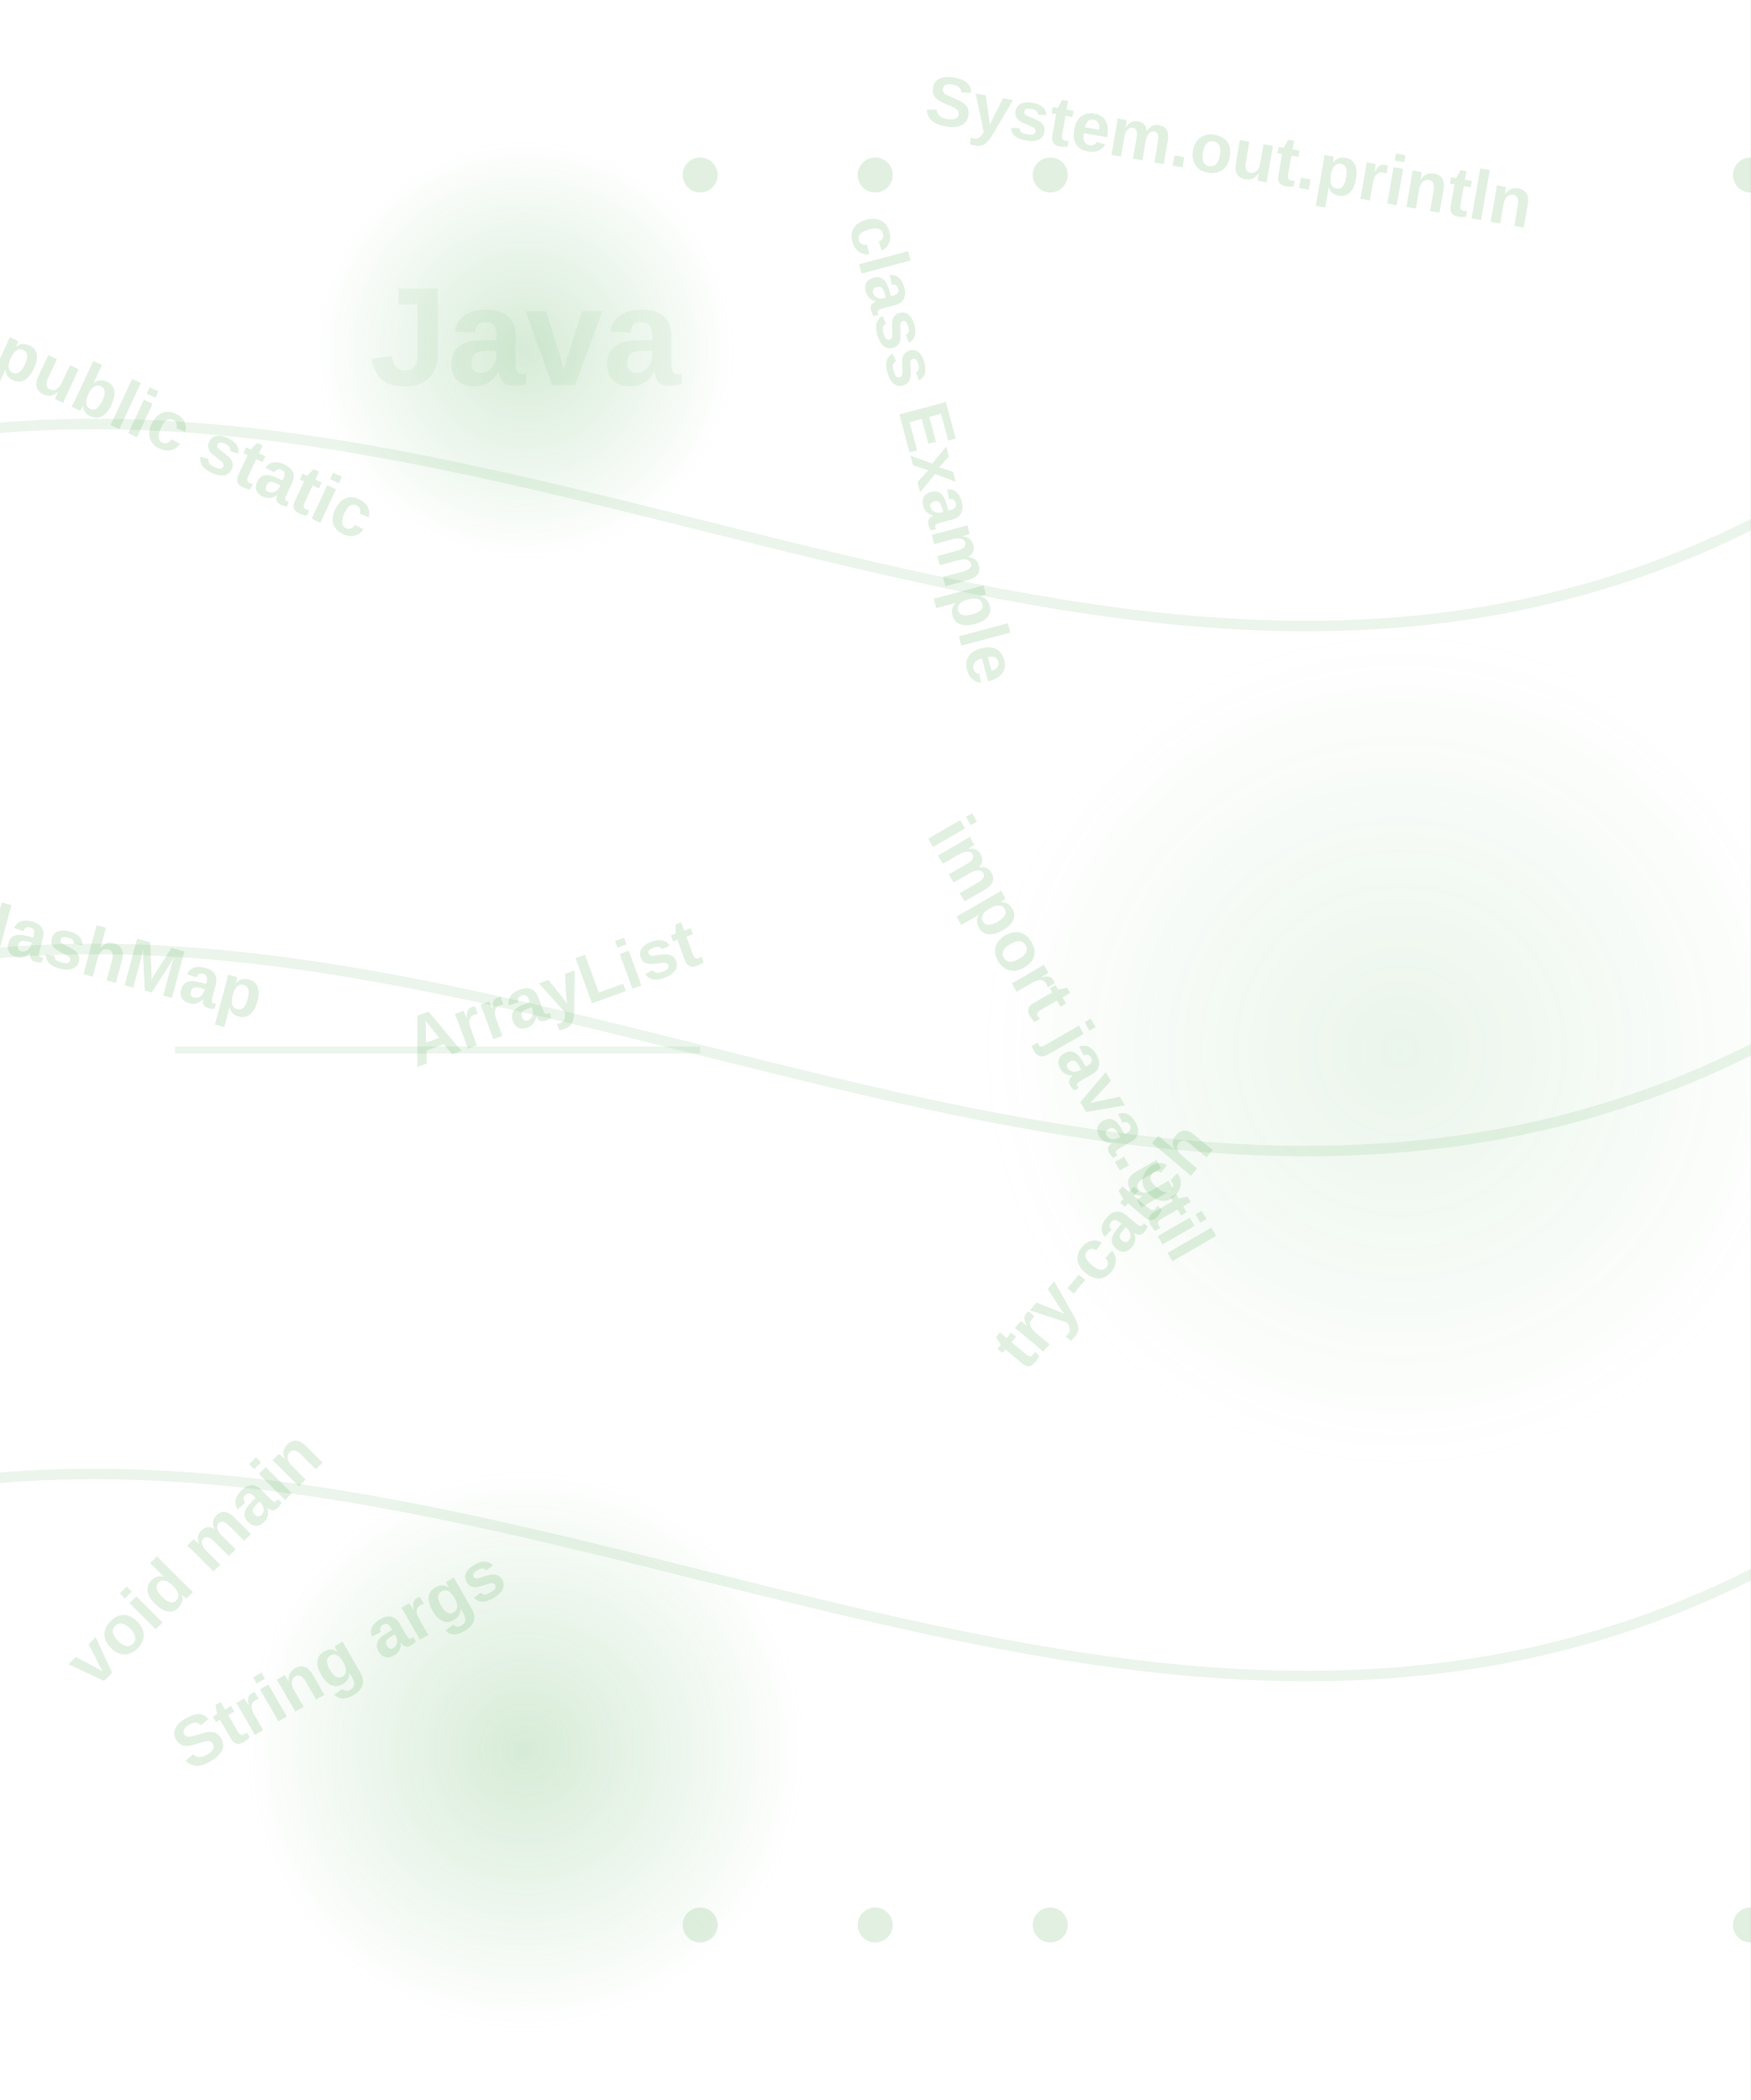
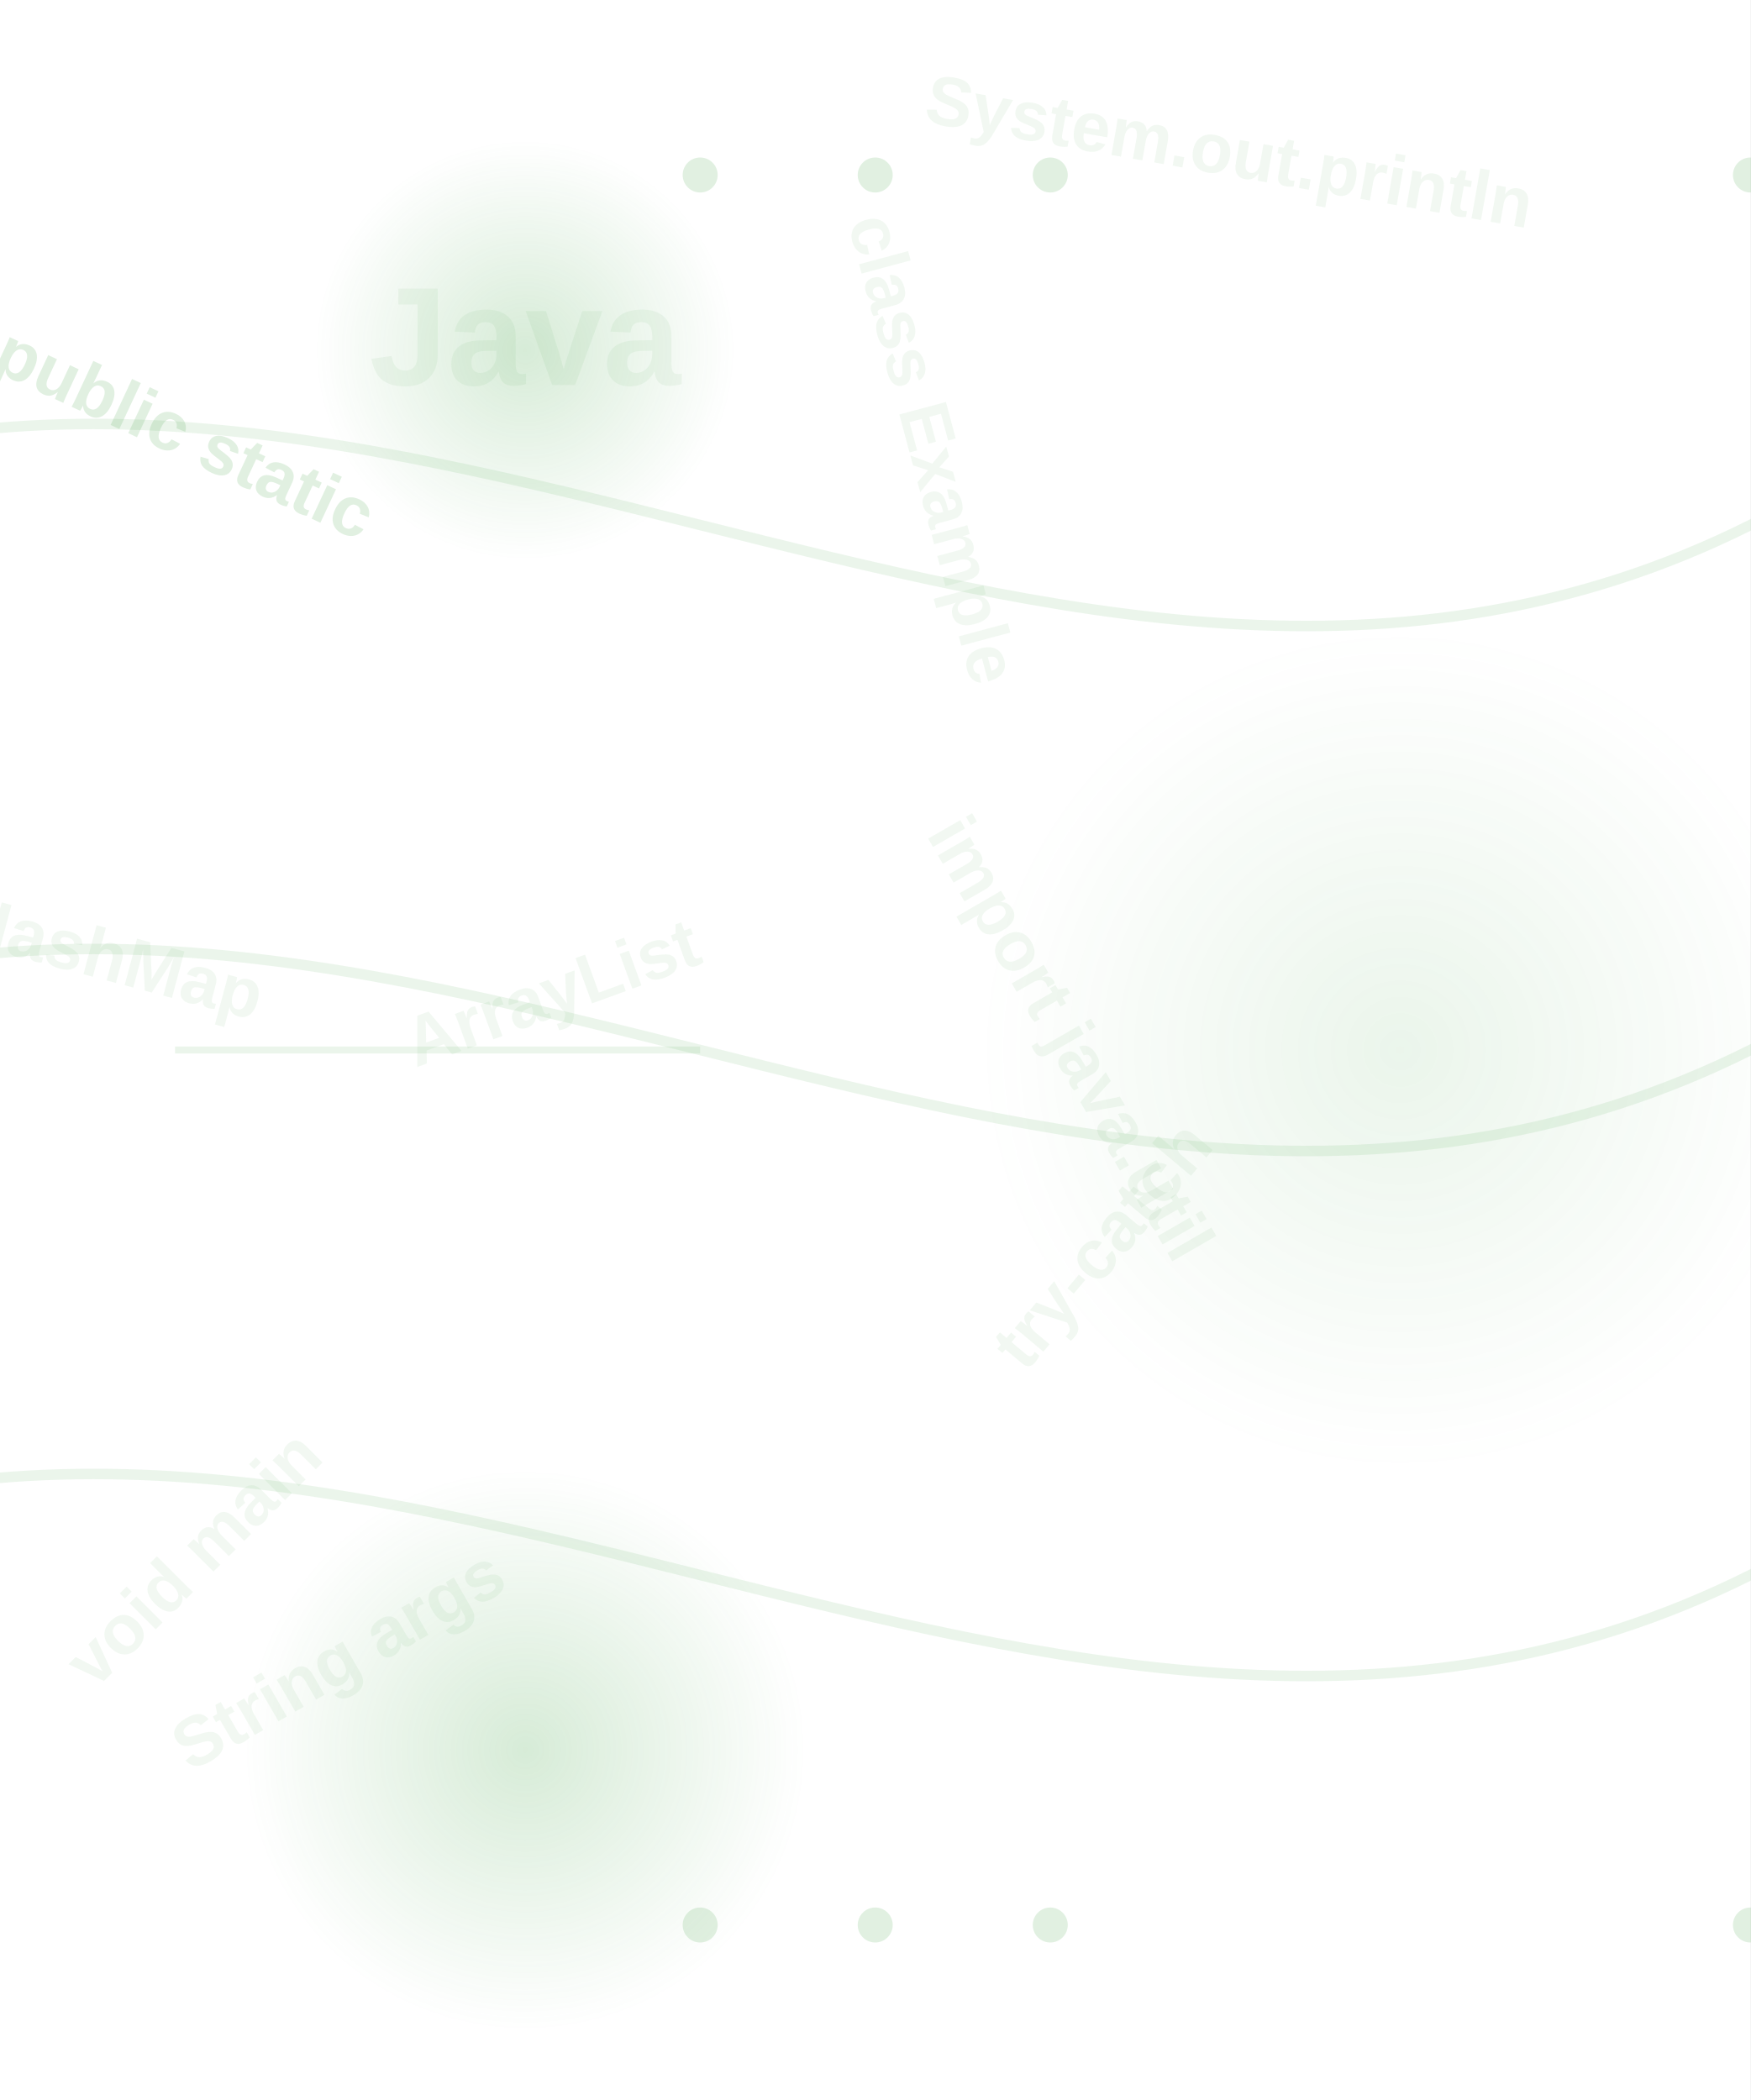
<svg xmlns="http://www.w3.org/2000/svg" viewBox="0 0 500 600">
  <rect width="500" height="600" fill="#ffffff" />
  <path d="M-100 150 C 100 50, 300 250, 500 150 C 700 50, 900 250, 1100 150" stroke="#359d38" fill="none" stroke-width="3" opacity="0.1" />
  <path d="M-100 300 C 100 200, 300 400, 500 300 C 700 200, 900 400, 1100 300" stroke="#359d38" fill="none" stroke-width="3" opacity="0.1" />
  <path d="M-100 450 C 100 350, 300 550, 500 450 C 700 350, 900 550, 1100 450" stroke="#359d38" fill="none" stroke-width="3" opacity="0.1" />
  <defs>
    <radialGradient id="circleGradient" cx="50%" cy="50%" r="50%">
      <stop offset="0%" style="stop-color:#359d38;stop-opacity:0.2" />
      <stop offset="100%" style="stop-color:#359d38;stop-opacity:0" />
    </radialGradient>
  </defs>
  <text x="150" y="110" font-family="Arial, sans-serif" font-size="40" font-weight="bold" fill="#359d38" text-anchor="middle" opacity="0.07">Java</text>
  <text x="50" y="130" font-family="Arial, sans-serif" font-size="20" font-weight="bold" fill="#359d38" text-anchor="middle" opacity="0.15" transform="rotate(25, 50, 130)">public static</text>
-   <text x="60" y="450" font-family="Arial, sans-serif" font-size="20" font-weight="bold" fill="#359d38" text-anchor="middle" opacity="0.15" transform="rotate(-45, 60, 450)">void main</text>
-   <text x="350" y="50" font-family="Arial, sans-serif" font-size="20" font-weight="bold" fill="#359d38" text-anchor="middle" opacity="0.15" transform="rotate(10, 350, 50)">System.out.println</text>
-   <text x="260" y="130" font-family="Arial, sans-serif" font-size="20" font-weight="bold" fill="#359d38" text-anchor="middle" opacity="0.15" transform="rotate(75, 260, 130)">class Example</text>
-   <text x="100" y="480" font-family="Arial, sans-serif" font-size="20" font-weight="bold" fill="#359d38" text-anchor="middle" opacity="0.15" transform="rotate(-30, 100, 480)">String args</text>
-   <text x="300" y="300" font-family="Arial, sans-serif" font-size="20" font-weight="bold" fill="#359d38" text-anchor="middle" opacity="0.15" transform="rotate(60, 300, 300)">import java.util</text>
-   <text x="160" y="290" font-family="Arial, sans-serif" font-size="20" font-weight="bold" fill="#359d38" text-anchor="middle" opacity="0.15" transform="rotate(-20, 160, 290)">ArrayList</text>
-   <text x="30" y="280" font-family="Arial, sans-serif" font-size="20" font-weight="bold" fill="#359d38" text-anchor="middle" opacity="0.15" transform="rotate(15, 30, 280)">HashMap</text>
-   <text x="320" y="360" font-family="Arial, sans-serif" font-size="20" font-weight="bold" fill="#359d38" text-anchor="middle" opacity="0.15" transform="rotate(-50, 320, 360)">try-catch</text>
+   <text x="60" y="450" font-family="Arial, sans-serif" font-size="20" font-weight="bold" fill="#359d38" text-anchor="middle" opacity="0.07" transform="rotate(-45, 60, 450)">void main</text>
+   <text x="350" y="50" font-family="Arial, sans-serif" font-size="20" font-weight="bold" fill="#359d38" text-anchor="middle" opacity="0.07" transform="rotate(10, 350, 50)">System.out.println</text>
+   <text x="260" y="130" font-family="Arial, sans-serif" font-size="20" font-weight="bold" fill="#359d38" text-anchor="middle" opacity="0.07" transform="rotate(75, 260, 130)">class Example</text>
+   <text x="100" y="480" font-family="Arial, sans-serif" font-size="20" font-weight="bold" fill="#359d38" text-anchor="middle" opacity="0.07" transform="rotate(-30, 100, 480)">String args</text>
+   <text x="300" y="300" font-family="Arial, sans-serif" font-size="20" font-weight="bold" fill="#359d38" text-anchor="middle" opacity="0.07" transform="rotate(60, 300, 300)">import java.util</text>
+   <text x="160" y="290" font-family="Arial, sans-serif" font-size="20" font-weight="bold" fill="#359d38" text-anchor="middle" opacity="0.07" transform="rotate(-20, 160, 290)">ArrayList</text>
+   <text x="30" y="280" font-family="Arial, sans-serif" font-size="20" font-weight="bold" fill="#359d38" text-anchor="middle" opacity="0.07" transform="rotate(15, 30, 280)">HashMap</text>
+   <text x="320" y="360" font-family="Arial, sans-serif" font-size="20" font-weight="bold" fill="#359d38" text-anchor="middle" opacity="0.07" transform="rotate(-50, 320, 360)">try-catch</text>
  <circle cx="150" cy="100" r="60" fill="url(#circleGradient)" />
  <circle cx="650" cy="100" r="70" fill="url(#circleGradient)" />
  <circle cx="150" cy="500" r="80" fill="url(#circleGradient)" />
  <circle cx="650" cy="500" r="65" fill="url(#circleGradient)" />
  <circle cx="400" cy="300" r="120" fill="url(#circleGradient)" opacity="0.5" />
  <g fill="#359d38" opacity="0.15">
    <circle cx="200" cy="50" r="5" />
    <circle cx="250" cy="50" r="5" />
    <circle cx="300" cy="50" r="5" />
    <circle cx="500" cy="50" r="5" />
    <circle cx="550" cy="50" r="5" />
    <circle cx="600" cy="50" r="5" />
    <circle cx="200" cy="550" r="5" />
    <circle cx="250" cy="550" r="5" />
    <circle cx="300" cy="550" r="5" />
    <circle cx="500" cy="550" r="5" />
    <circle cx="550" cy="550" r="5" />
    <circle cx="600" cy="550" r="5" />
  </g>
  <g stroke="#359d38" stroke-width="2" opacity="0.1">
    <line x1="50" y1="300" x2="200" y2="300" />
    <line x1="600" y1="300" x2="750" y2="300" />
  </g>
</svg>
